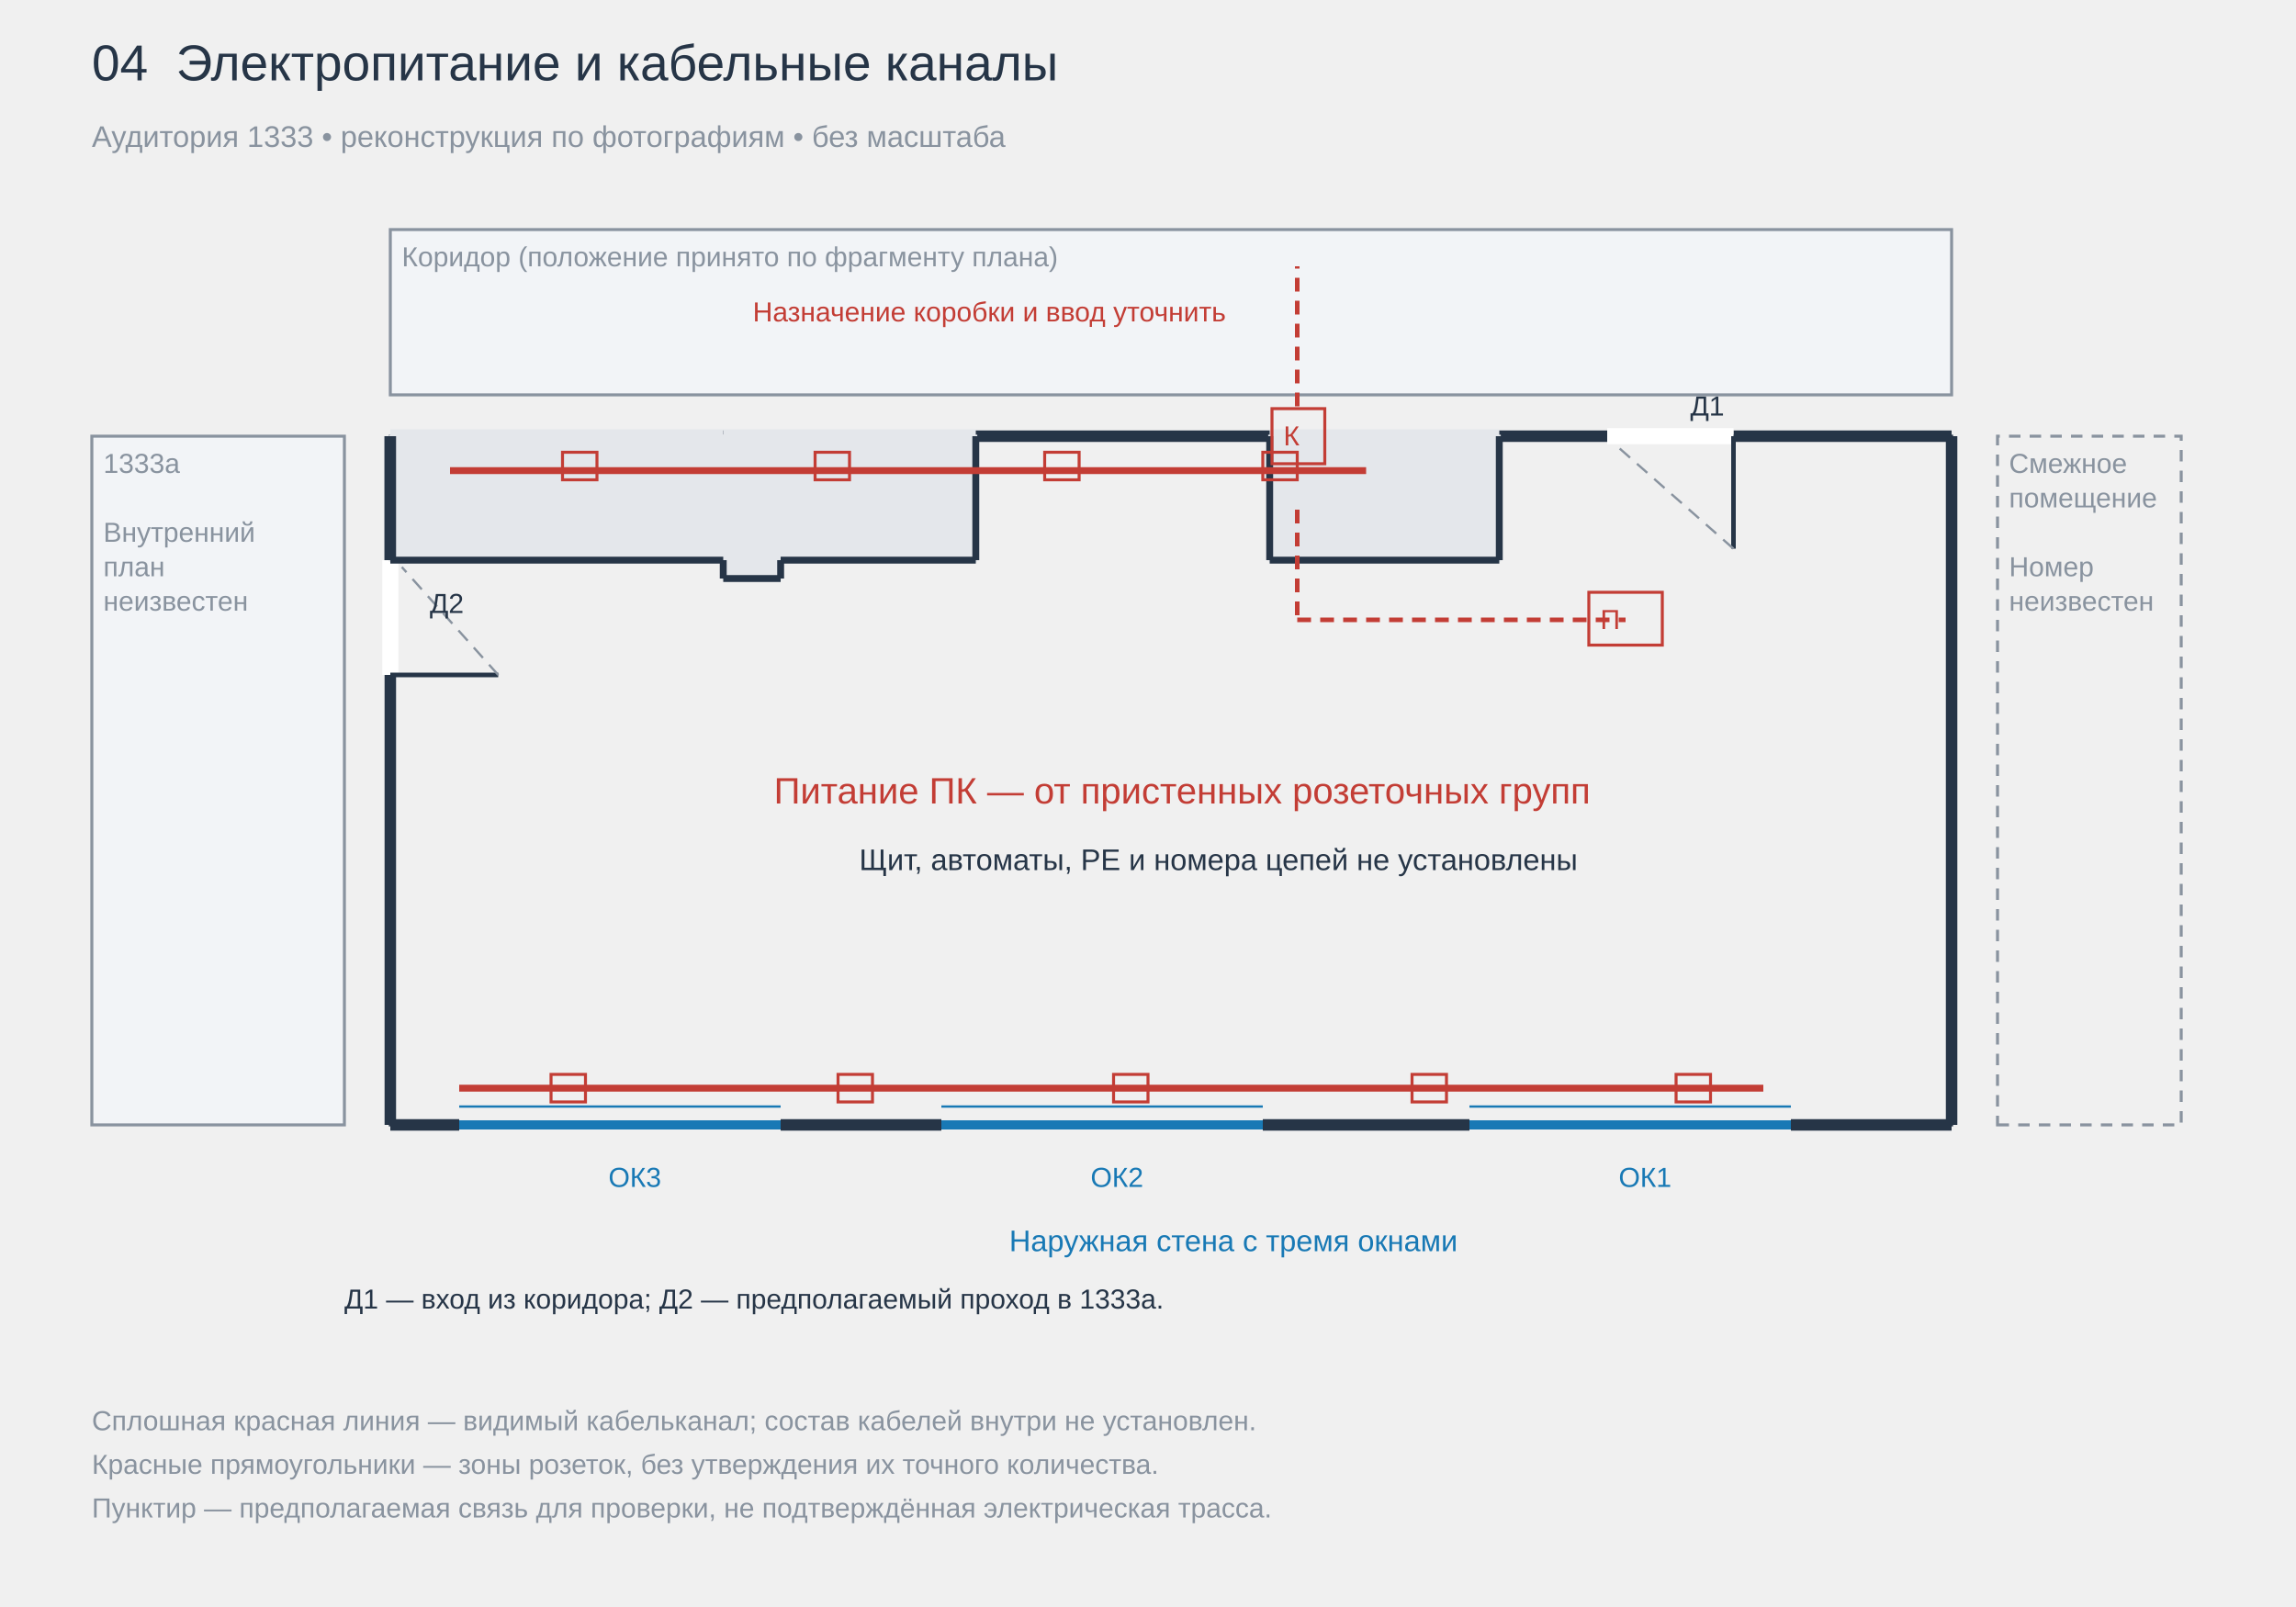
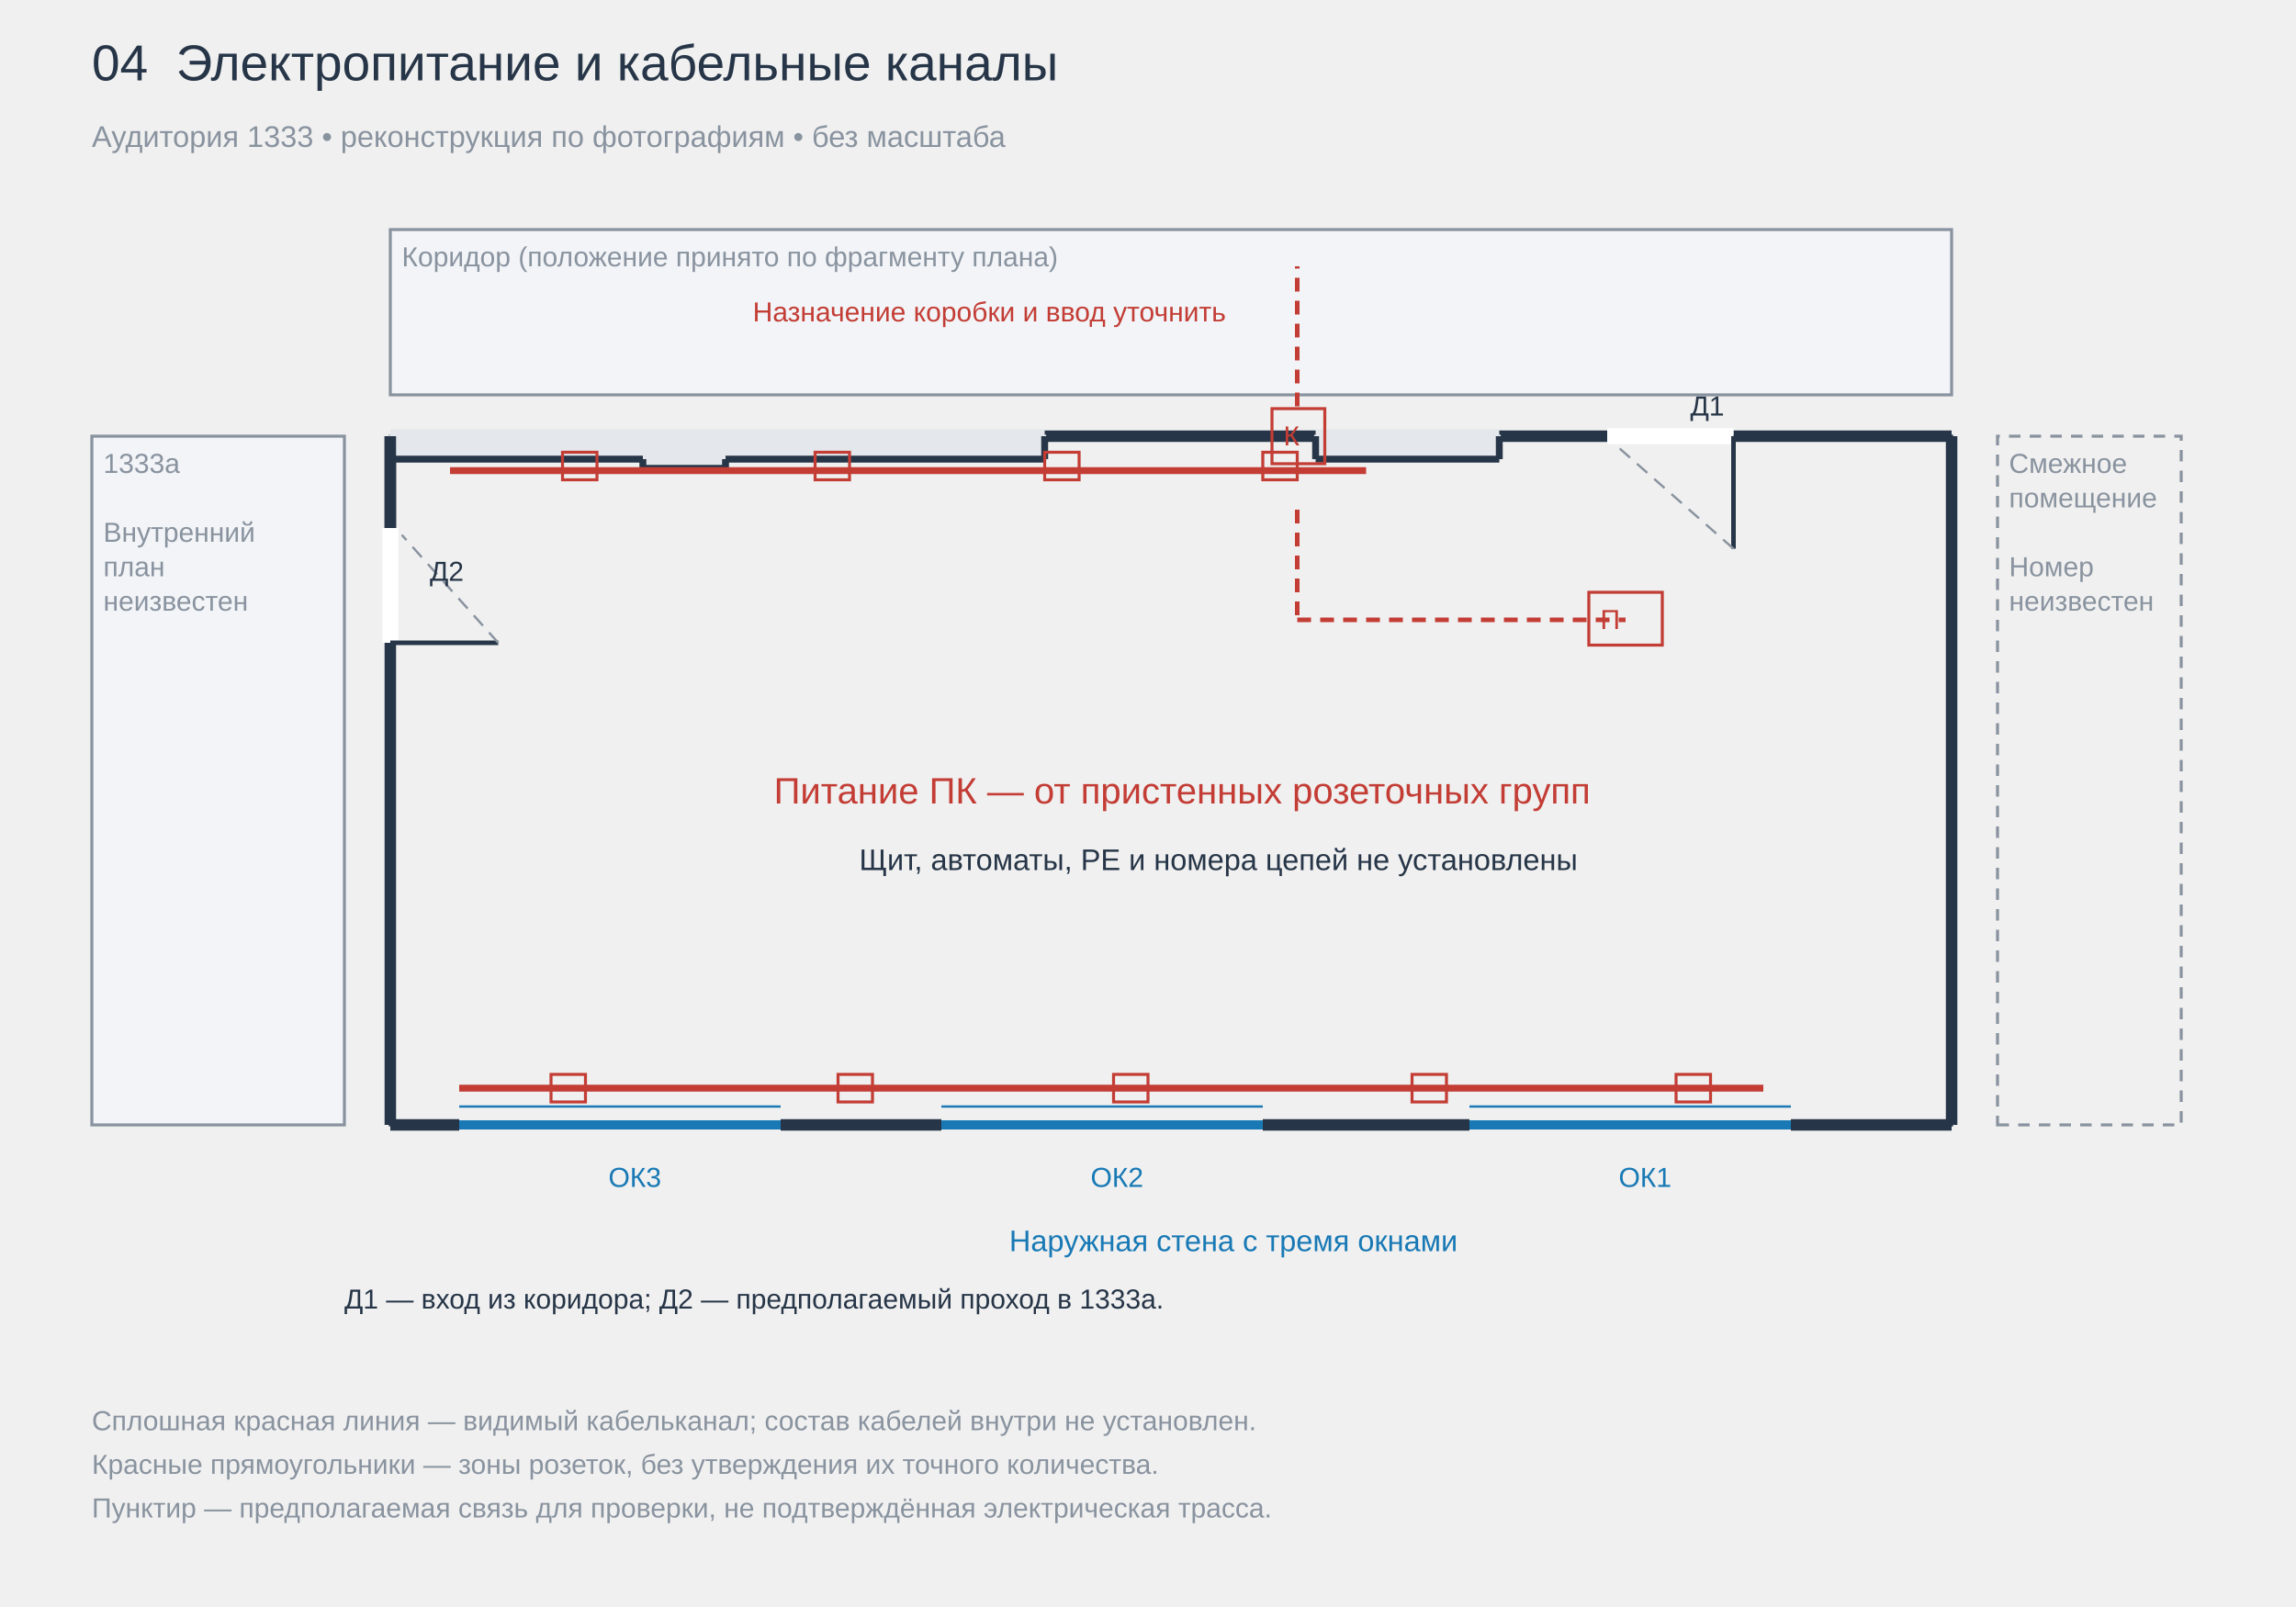
<svg xmlns="http://www.w3.org/2000/svg" version="1.1" width="1000" height="700" viewBox="0 0 1000 700">
  <text fill="#263547" xml:space="preserve" transform="matrix(1 0 -0 1 0 700)" font-size="22" font-family="Arial">
    <tspan y="-665" x="40 52.232 64.464 70.558 76.652 92.448 105.274 117.506 127.12 137.196 149.428 161.66 173.562 185.838 195.914 208.146 220.29 232.566 244.798 250.892 263.168 269.262 278.876 291.108 303.692 315.924 328.75 340.19 352.334 368.13 380.362 386.456 396.07 408.302 420.446 432.678 445.504">04  Электропитание и кабельные каналы</tspan>
  </text>
  <text fill="#89939f" xml:space="preserve" transform="matrix(1 0 -0 1 0 700)" font-size="13" font-family="Arial">
    <tspan y="-636" x="40 48.658 55.158 62.737 69.991 75.945 83.173 90.401 97.655 104.688 108.289 115.517 119.846 127.074 134.302 141.53 145.131 149.681 153.282 160.51 167.738 173.419 180.647 187.823 194.323 200.277 207.505 214.005 219.686 227.122 234.376 241.409 245.01 252.043 259.271 262.872 273.558 280.786 286.74 293.968 298.7 305.928 313.156 323.842 331.096 338.129 347.06 350.661 355.211 358.812 366.248 373.476 379.43 383.031 391.962 399.19 405.69 416.116 422.07 429.298 436.734">Аудитория 1­333 • реконструкция по фотографиям • без масштаба</tspan>
  </text>
  <path transform="matrix(1,0,0,-1,0,700)" d="M170 528H850V600H170Z" fill="#f2f4f7" />
  <path transform="matrix(1,0,0,-1,0,700)" stroke-width="1.3" stroke-linecap="butt" stroke-miterlimit="10" stroke-linejoin="miter" fill="none" stroke="#89939f" d="M170 528H850V600H170Z" />
  <text fill="#89939f" xml:space="preserve" transform="matrix(1 0 -0 1 0 700)" font-size="12" font-family="Arial">
    <tspan y="-584" x="175 181.984 188.656 195.328 202.024 209.02 215.692 222.364 225.688 229.684 236.176 242.848 249.844 256.516 264.532 271.204 277.828 284.524 291.196 294.52 301.012 307.684 314.38 321.004 327.496 332.992 339.664 342.988 349.48 356.152 359.476 369.34 376.012 382.684 387.052 395.296 401.968 408.592 414.088 420.088 423.412 429.904 436.9 443.572 450.196 456.868">Коридор (положение принято по фрагменту плана)</tspan>
  </text>
  <path transform="matrix(1,0,0,-1,0,700)" d="M40 210H150V510H40Z" fill="#f2f4f7" />
  <path transform="matrix(1,0,0,-1,0,700)" stroke-width="1.3" stroke-linecap="butt" stroke-miterlimit="10" stroke-linejoin="miter" fill="none" stroke="#89939f" d="M40 210H150V510H40Z" />
  <text fill="#89939f" xml:space="preserve" transform="matrix(1 0 -0 1 0 700)" font-size="12" font-family="Arial">
    <tspan y="-494" x="45 51.672 55.668 62.34 69.012 75.684">1­333а</tspan>
  </text>
  <text fill="#89939f" xml:space="preserve" transform="matrix(1 0 -0 1 0 700)" font-size="12" font-family="Arial">
    <tspan y="-464" x="45 52.992 59.616 65.616 71.112 77.784 84.456 91.08 97.704 104.4">Внутренний</tspan>
  </text>
  <text fill="#89939f" xml:space="preserve" transform="matrix(1 0 -0 1 0 700)" font-size="12" font-family="Arial">
    <tspan y="-449" x="45 51.492 58.488 65.16">план</tspan>
  </text>
  <text fill="#89939f" xml:space="preserve" transform="matrix(1 0 -0 1 0 700)" font-size="12" font-family="Arial">
    <tspan y="-434" x="45 51.624 58.296 64.992 70.488 76.86 83.532 89.532 95.028 101.7">неизвестен</tspan>
  </text>
  <path transform="matrix(1,0,0,-1,0,700)" stroke-width="1.3" stroke-linecap="butt" stroke-dasharray="5,4" stroke-miterlimit="10" stroke-linejoin="miter" fill="none" stroke="#89939f" d="M870 210H950V510H870Z" />
  <text fill="#89939f" xml:space="preserve" transform="matrix(1 0 -0 1 0 700)" font-size="12" font-family="Arial">
    <tspan y="-494" x="875 883.664 891.908 898.58 906.596 913.22 919.892">Смежное</tspan>
  </text>
  <text fill="#89939f" xml:space="preserve" transform="matrix(1 0 -0 1 0 700)" font-size="12" font-family="Arial">
    <tspan y="-479" x="875 881.492 888.164 896.408 903.08 912.944 919.616 926.24 932.936">помещение</tspan>
  </text>
  <text fill="#89939f" xml:space="preserve" transform="matrix(1 0 -0 1 0 700)" font-size="12" font-family="Arial">
    <tspan y="-449" x="875 883.664 890.336 898.58 905.252">Номер</tspan>
  </text>
  <text fill="#89939f" xml:space="preserve" transform="matrix(1 0 -0 1 0 700)" font-size="12" font-family="Arial">
    <tspan y="-434" x="875 881.624 888.296 894.992 900.488 906.86 913.532 919.532 925.028 931.7">неизвестен</tspan>
  </text>
  <path transform="matrix(1,0,0,-1,0,700)" stroke-width="1.3" stroke-linecap="butt" stroke-miterlimit="10" stroke-linejoin="miter" fill="none" stroke="#263547" d="M170 210H850V510H170Z" />
  <path transform="matrix(1,0,0,-1,0,700)" stroke-width="5" stroke-linecap="butt" stroke-miterlimit="10" stroke-linejoin="miter" fill="none" stroke="#263547" d="M850 510H755" />
  <path transform="matrix(1,0,0,-1,0,700)" stroke-width="5" stroke-linecap="butt" stroke-miterlimit="10" stroke-linejoin="miter" fill="none" stroke="#263547" d="M700 510H170" />
  <path transform="matrix(1,0,0,-1,0,700)" stroke-width="5" stroke-linecap="butt" stroke-miterlimit="10" stroke-linejoin="miter" fill="none" stroke="#263547" d="M850 510V210" />
-   <path transform="matrix(1,0,0,-1,0,700)" stroke-width="5" stroke-linecap="butt" stroke-miterlimit="10" stroke-linejoin="miter" fill="none" stroke="#263547" d="M170 510V456" />
-   <path transform="matrix(1,0,0,-1,0,700)" stroke-width="5" stroke-linecap="butt" stroke-miterlimit="10" stroke-linejoin="miter" fill="none" stroke="#263547" d="M170 406V210" />
+   <path transform="matrix(1,0,0,-1,0,700)" stroke-width="5" stroke-linecap="butt" stroke-miterlimit="10" stroke-linejoin="miter" fill="none" stroke="#263547" d="M170 510V470" />
+   <path transform="matrix(1,0,0,-1,0,700)" stroke-width="5" stroke-linecap="butt" stroke-miterlimit="10" stroke-linejoin="miter" fill="none" stroke="#263547" d="M170 420V210" />
  <path transform="matrix(1,0,0,-1,0,700)" stroke-width="5" stroke-linecap="butt" stroke-miterlimit="10" stroke-linejoin="miter" fill="none" stroke="#263547" d="M850 210H780" />
  <path transform="matrix(1,0,0,-1,0,700)" stroke-width="5" stroke-linecap="butt" stroke-miterlimit="10" stroke-linejoin="miter" fill="none" stroke="#263547" d="M640 210H550" />
  <path transform="matrix(1,0,0,-1,0,700)" stroke-width="5" stroke-linecap="butt" stroke-miterlimit="10" stroke-linejoin="miter" fill="none" stroke="#263547" d="M410 210H340" />
  <path transform="matrix(1,0,0,-1,0,700)" stroke-width="5" stroke-linecap="butt" stroke-miterlimit="10" stroke-linejoin="miter" fill="none" stroke="#263547" d="M200 210H170" />
  <path transform="matrix(1,0,0,-1,0,700)" stroke-width="7" stroke-linecap="butt" stroke-miterlimit="10" stroke-linejoin="miter" fill="none" stroke="#ffffff" d="M755 510H700" />
-   <path transform="matrix(1,0,0,-1,0,700)" stroke-width="7" stroke-linecap="butt" stroke-miterlimit="10" stroke-linejoin="miter" fill="none" stroke="#ffffff" d="M170 456V406" />
+   <path transform="matrix(1,0,0,-1,0,700)" stroke-width="7" stroke-linecap="butt" stroke-miterlimit="10" stroke-linejoin="miter" fill="none" stroke="#ffffff" d="M170 470V420" />
  <path transform="matrix(1,0,0,-1,0,700)" stroke-width="2" stroke-linecap="butt" stroke-miterlimit="10" stroke-linejoin="miter" fill="none" stroke="#263547" d="M755 510V461" />
  <path transform="matrix(1,0,0,-1,0,700)" stroke-width="1" stroke-linecap="butt" stroke-dasharray="6,4" stroke-miterlimit="10" stroke-linejoin="miter" fill="none" stroke="#89939f" d="M755 461 705 505" />
  <text fill="#263547" xml:space="preserve" transform="matrix(1 0 -0 1 0 700)" font-size="12" font-family="Arial">
    <tspan y="-519" x="736.199 744.323">Д1</tspan>
  </text>
-   <path transform="matrix(1,0,0,-1,0,700)" stroke-width="2" stroke-linecap="butt" stroke-miterlimit="10" stroke-linejoin="miter" fill="none" stroke="#263547" d="M170 406H217" />
-   <path transform="matrix(1,0,0,-1,0,700)" stroke-width="1" stroke-linecap="butt" stroke-dasharray="6,4" stroke-miterlimit="10" stroke-linejoin="miter" fill="none" stroke="#89939f" d="M217 406 175 453" />
+   <path transform="matrix(1,0,0,-1,0,700)" stroke-width="2" stroke-linecap="butt" stroke-miterlimit="10" stroke-linejoin="miter" fill="none" stroke="#263547" d="M170 420H217" />
+   <path transform="matrix(1,0,0,-1,0,700)" stroke-width="1" stroke-linecap="butt" stroke-dasharray="6,4" stroke-miterlimit="10" stroke-linejoin="miter" fill="none" stroke="#89939f" d="M217 420 175 467" />
  <path transform="matrix(1,0,0,-1,0,700)" stroke-width="4" stroke-linecap="butt" stroke-miterlimit="10" stroke-linejoin="miter" fill="none" stroke="#1879b5" d="M780 210H640" />
  <path transform="matrix(1,0,0,-1,0,700)" stroke-width="1" stroke-linecap="butt" stroke-miterlimit="10" stroke-linejoin="miter" fill="none" stroke="#1879b5" d="M780 218H640" />
  <text fill="#1879b5" xml:space="preserve" transform="matrix(1 0 -0 1 0 700)" font-size="12" font-family="Arial">
    <tspan y="-183" x="705.002 714.326 721.31">ОК1</tspan>
  </text>
  <path transform="matrix(1,0,0,-1,0,700)" stroke-width="4" stroke-linecap="butt" stroke-miterlimit="10" stroke-linejoin="miter" fill="none" stroke="#1879b5" d="M550 210H410" />
  <path transform="matrix(1,0,0,-1,0,700)" stroke-width="1" stroke-linecap="butt" stroke-miterlimit="10" stroke-linejoin="miter" fill="none" stroke="#1879b5" d="M550 218H410" />
  <text fill="#1879b5" xml:space="preserve" transform="matrix(1 0 -0 1 0 700)" font-size="12" font-family="Arial">
    <tspan y="-183" x="475.002 484.326 491.31">ОК2</tspan>
  </text>
  <path transform="matrix(1,0,0,-1,0,700)" stroke-width="4" stroke-linecap="butt" stroke-miterlimit="10" stroke-linejoin="miter" fill="none" stroke="#1879b5" d="M340 210H200" />
  <path transform="matrix(1,0,0,-1,0,700)" stroke-width="1" stroke-linecap="butt" stroke-miterlimit="10" stroke-linejoin="miter" fill="none" stroke="#1879b5" d="M340 218H200" />
  <text fill="#1879b5" xml:space="preserve" transform="matrix(1 0 -0 1 0 700)" font-size="12" font-family="Arial">
    <tspan y="-183" x="265.002 274.326 281.31">ОК3</tspan>
  </text>
  <text fill="#1879b5" xml:space="preserve" transform="matrix(1 0 -0 1 0 700)" font-size="13" font-family="Arial">
    <tspan y="-155" x="439.549 448.935 456.163 463.391 469.891 478.575 485.751 492.979 500.012 503.613 510.113 516.067 523.295 530.471 537.699 541.3 547.8 551.401 557.355 564.583 571.811 580.742 587.775 591.376 598.605 604.285 611.462 618.69 627.621">Наружная стена с тремя окнами</tspan>
  </text>
-   <path transform="matrix(1,0,0,-1,0,700)" d="M553 456H653V510H553Z" fill="#e4e7eb" />
-   <path transform="matrix(1,0,0,-1,0,700)" stroke-width="1.3" stroke-linecap="butt" stroke-miterlimit="10" stroke-linejoin="miter" fill="none" stroke="#e4e7eb" d="M553 456H653V510H553Z" />
-   <path transform="matrix(1,0,0,-1,0,700)" stroke-width="6" stroke-linecap="butt" stroke-miterlimit="10" stroke-linejoin="miter" fill="none" stroke="#e4e7eb" d="M653 510H553" />
-   <path transform="matrix(1,0,0,-1,0,700)" d="M340 456H425V510H340Z" fill="#e4e7eb" />
-   <path transform="matrix(1,0,0,-1,0,700)" stroke-width="1.3" stroke-linecap="butt" stroke-miterlimit="10" stroke-linejoin="miter" fill="none" stroke="#e4e7eb" d="M340 456H425V510H340Z" />
-   <path transform="matrix(1,0,0,-1,0,700)" stroke-width="6" stroke-linecap="butt" stroke-miterlimit="10" stroke-linejoin="miter" fill="none" stroke="#e4e7eb" d="M425 510H340" />
-   <path transform="matrix(1,0,0,-1,0,700)" d="M315 448H340V510H315Z" fill="#e4e7eb" />
-   <path transform="matrix(1,0,0,-1,0,700)" stroke-width="1.3" stroke-linecap="butt" stroke-miterlimit="10" stroke-linejoin="miter" fill="none" stroke="#e4e7eb" d="M315 448H340V510H315Z" />
-   <path transform="matrix(1,0,0,-1,0,700)" stroke-width="6" stroke-linecap="butt" stroke-miterlimit="10" stroke-linejoin="miter" fill="none" stroke="#e4e7eb" d="M340 510H315" />
-   <path transform="matrix(1,0,0,-1,0,700)" d="M170 456H315V510H170Z" fill="#e4e7eb" />
-   <path transform="matrix(1,0,0,-1,0,700)" stroke-width="1.3" stroke-linecap="butt" stroke-miterlimit="10" stroke-linejoin="miter" fill="none" stroke="#e4e7eb" d="M170 456H315V510H170Z" />
-   <path transform="matrix(1,0,0,-1,0,700)" stroke-width="6" stroke-linecap="butt" stroke-miterlimit="10" stroke-linejoin="miter" fill="none" stroke="#e4e7eb" d="M315 510H170" />
-   <path transform="matrix(1,0,0,-1,0,700)" stroke-width="3" stroke-linecap="butt" stroke-miterlimit="10" stroke-linejoin="miter" fill="none" stroke="#263547" d="M653 510V456" />
-   <path transform="matrix(1,0,0,-1,0,700)" stroke-width="3" stroke-linecap="butt" stroke-miterlimit="10" stroke-linejoin="miter" fill="none" stroke="#263547" d="M653 456H553" />
-   <path transform="matrix(1,0,0,-1,0,700)" stroke-width="3" stroke-linecap="butt" stroke-miterlimit="10" stroke-linejoin="miter" fill="none" stroke="#263547" d="M553 456V510" />
-   <path transform="matrix(1,0,0,-1,0,700)" stroke-width="3" stroke-linecap="butt" stroke-miterlimit="10" stroke-linejoin="miter" fill="none" stroke="#263547" d="M425 510V456" />
-   <path transform="matrix(1,0,0,-1,0,700)" stroke-width="3" stroke-linecap="butt" stroke-miterlimit="10" stroke-linejoin="miter" fill="none" stroke="#263547" d="M425 456H340" />
-   <path transform="matrix(1,0,0,-1,0,700)" stroke-width="3" stroke-linecap="butt" stroke-miterlimit="10" stroke-linejoin="miter" fill="none" stroke="#263547" d="M340 456V448" />
-   <path transform="matrix(1,0,0,-1,0,700)" stroke-width="3" stroke-linecap="butt" stroke-miterlimit="10" stroke-linejoin="miter" fill="none" stroke="#263547" d="M340 448H315" />
-   <path transform="matrix(1,0,0,-1,0,700)" stroke-width="3" stroke-linecap="butt" stroke-miterlimit="10" stroke-linejoin="miter" fill="none" stroke="#263547" d="M315 448V456" />
-   <path transform="matrix(1,0,0,-1,0,700)" stroke-width="3" stroke-linecap="butt" stroke-miterlimit="10" stroke-linejoin="miter" fill="none" stroke="#263547" d="M315 456H170" />
-   <path transform="matrix(1,0,0,-1,0,700)" stroke-width="5" stroke-linecap="butt" stroke-miterlimit="10" stroke-linejoin="miter" fill="none" stroke="#263547" d="M170 510V456" />
+   <path transform="matrix(1,0,0,-1,0,700)" d="M573 500H653V510H573Z" fill="#e4e7eb" />
+   <path transform="matrix(1,0,0,-1,0,700)" stroke-width="1.3" stroke-linecap="butt" stroke-miterlimit="10" stroke-linejoin="miter" fill="none" stroke="#e4e7eb" d="M573 500H653V510H573Z" />
+   <path transform="matrix(1,0,0,-1,0,700)" stroke-width="6" stroke-linecap="butt" stroke-miterlimit="10" stroke-linejoin="miter" fill="none" stroke="#e4e7eb" d="M653 510H573" />
+   <path transform="matrix(1,0,0,-1,0,700)" d="M316 500H455V510H316Z" fill="#e4e7eb" />
+   <path transform="matrix(1,0,0,-1,0,700)" stroke-width="1.3" stroke-linecap="butt" stroke-miterlimit="10" stroke-linejoin="miter" fill="none" stroke="#e4e7eb" d="M316 500H455V510H316Z" />
+   <path transform="matrix(1,0,0,-1,0,700)" stroke-width="6" stroke-linecap="butt" stroke-miterlimit="10" stroke-linejoin="miter" fill="none" stroke="#e4e7eb" d="M455 510H316" />
+   <path transform="matrix(1,0,0,-1,0,700)" d="M280 496H316V510H280Z" fill="#e4e7eb" />
+   <path transform="matrix(1,0,0,-1,0,700)" stroke-width="1.3" stroke-linecap="butt" stroke-miterlimit="10" stroke-linejoin="miter" fill="none" stroke="#e4e7eb" d="M280 496H316V510H280Z" />
+   <path transform="matrix(1,0,0,-1,0,700)" stroke-width="6" stroke-linecap="butt" stroke-miterlimit="10" stroke-linejoin="miter" fill="none" stroke="#e4e7eb" d="M316 510H280" />
+   <path transform="matrix(1,0,0,-1,0,700)" d="M170 500H280V510H170Z" fill="#e4e7eb" />
+   <path transform="matrix(1,0,0,-1,0,700)" stroke-width="1.3" stroke-linecap="butt" stroke-miterlimit="10" stroke-linejoin="miter" fill="none" stroke="#e4e7eb" d="M170 500H280V510H170Z" />
+   <path transform="matrix(1,0,0,-1,0,700)" stroke-width="6" stroke-linecap="butt" stroke-miterlimit="10" stroke-linejoin="miter" fill="none" stroke="#e4e7eb" d="M280 510H170" />
+   <path transform="matrix(1,0,0,-1,0,700)" stroke-width="3" stroke-linecap="butt" stroke-miterlimit="10" stroke-linejoin="miter" fill="none" stroke="#263547" d="M653 510V500" />
+   <path transform="matrix(1,0,0,-1,0,700)" stroke-width="3" stroke-linecap="butt" stroke-miterlimit="10" stroke-linejoin="miter" fill="none" stroke="#263547" d="M653 500H573" />
+   <path transform="matrix(1,0,0,-1,0,700)" stroke-width="3" stroke-linecap="butt" stroke-miterlimit="10" stroke-linejoin="miter" fill="none" stroke="#263547" d="M573 500V510" />
+   <path transform="matrix(1,0,0,-1,0,700)" stroke-width="3" stroke-linecap="butt" stroke-miterlimit="10" stroke-linejoin="miter" fill="none" stroke="#263547" d="M455 510V500" />
+   <path transform="matrix(1,0,0,-1,0,700)" stroke-width="3" stroke-linecap="butt" stroke-miterlimit="10" stroke-linejoin="miter" fill="none" stroke="#263547" d="M455 500H316" />
+   <path transform="matrix(1,0,0,-1,0,700)" stroke-width="3" stroke-linecap="butt" stroke-miterlimit="10" stroke-linejoin="miter" fill="none" stroke="#263547" d="M316 500V496" />
+   <path transform="matrix(1,0,0,-1,0,700)" stroke-width="3" stroke-linecap="butt" stroke-miterlimit="10" stroke-linejoin="miter" fill="none" stroke="#263547" d="M316 496H280" />
+   <path transform="matrix(1,0,0,-1,0,700)" stroke-width="3" stroke-linecap="butt" stroke-miterlimit="10" stroke-linejoin="miter" fill="none" stroke="#263547" d="M280 496V500" />
+   <path transform="matrix(1,0,0,-1,0,700)" stroke-width="3" stroke-linecap="butt" stroke-miterlimit="10" stroke-linejoin="miter" fill="none" stroke="#263547" d="M280 500H170" />
+   <path transform="matrix(1,0,0,-1,0,700)" stroke-width="5" stroke-linecap="butt" stroke-miterlimit="10" stroke-linejoin="miter" fill="none" stroke="#263547" d="M170 510V470" />
  <text fill="#263547" xml:space="preserve" transform="matrix(1 0 -0 1 0 700)" font-size="12" font-family="Arial">
-     <tspan y="-433" x="187.199 195.323">Д2</tspan>
+     <tspan y="-447" x="187.199 195.323">Д2</tspan>
  </text>
  <text fill="#263547" xml:space="preserve" transform="matrix(1 0 -0 1 0 700)" font-size="12" font-family="Arial">
    <tspan y="-130" x="150 158.124 164.796 168.12 180.12 183.444 189.816 195.816 202.488 209.484 212.808 219.504 225 228.324 233.568 240.24 246.912 253.608 260.604 267.276 273.948 280.62 283.944 287.268 295.392 302.064 305.388 317.388 320.712 327.204 333.876 340.548 347.544 354.036 360.708 367.704 374.376 378.744 385.416 392.088 400.332 408.948 415.644 418.968 425.46 432.132 438.804 444.804 451.476 458.472 461.796 468.168 471.492 478.164 482.16 488.832 495.504 502.176 508.848">Д1 — вход из коридора; Д2 — предполагаемый проход в 1­333а.</tspan>
  </text>
  <path transform="matrix(1,0,0,-1,0,700)" stroke-width="3" stroke-linecap="butt" stroke-miterlimit="10" stroke-linejoin="miter" fill="none" stroke="#c33d35" d="M595 495H196" />
  <path transform="matrix(1,0,0,-1,0,700)" stroke-width="3" stroke-linecap="butt" stroke-miterlimit="10" stroke-linejoin="miter" fill="none" stroke="#c33d35" d="M768 226H200" />
  <path transform="matrix(1,0,0,-1,0,700)" stroke-width="1.3" stroke-linecap="butt" stroke-miterlimit="10" stroke-linejoin="miter" fill="none" stroke="#c33d35" d="M550 491H565V503H550Z" />
  <path transform="matrix(1,0,0,-1,0,700)" stroke-width="1.3" stroke-linecap="butt" stroke-miterlimit="10" stroke-linejoin="miter" fill="none" stroke="#c33d35" d="M455 491H470V503H455Z" />
  <path transform="matrix(1,0,0,-1,0,700)" stroke-width="1.3" stroke-linecap="butt" stroke-miterlimit="10" stroke-linejoin="miter" fill="none" stroke="#c33d35" d="M355 491H370V503H355Z" />
  <path transform="matrix(1,0,0,-1,0,700)" stroke-width="1.3" stroke-linecap="butt" stroke-miterlimit="10" stroke-linejoin="miter" fill="none" stroke="#c33d35" d="M245 491H260V503H245Z" />
  <path transform="matrix(1,0,0,-1,0,700)" stroke-width="1.3" stroke-linecap="butt" stroke-miterlimit="10" stroke-linejoin="miter" fill="none" stroke="#c33d35" d="M730 220H745V232H730Z" />
  <path transform="matrix(1,0,0,-1,0,700)" stroke-width="1.3" stroke-linecap="butt" stroke-miterlimit="10" stroke-linejoin="miter" fill="none" stroke="#c33d35" d="M615 220H630V232H615Z" />
  <path transform="matrix(1,0,0,-1,0,700)" stroke-width="1.3" stroke-linecap="butt" stroke-miterlimit="10" stroke-linejoin="miter" fill="none" stroke="#c33d35" d="M485 220H500V232H485Z" />
  <path transform="matrix(1,0,0,-1,0,700)" stroke-width="1.3" stroke-linecap="butt" stroke-miterlimit="10" stroke-linejoin="miter" fill="none" stroke="#c33d35" d="M365 220H380V232H365Z" />
  <path transform="matrix(1,0,0,-1,0,700)" stroke-width="1.3" stroke-linecap="butt" stroke-miterlimit="10" stroke-linejoin="miter" fill="none" stroke="#c33d35" d="M240 220H255V232H240Z" />
  <path transform="matrix(1,0,0,-1,0,700)" stroke-width="1.3" stroke-linecap="butt" stroke-miterlimit="10" stroke-linejoin="miter" fill="none" stroke="#c33d35" d="M554 498H577V522H554Z" />
  <text fill="#c33d35" xml:space="preserve" transform="matrix(1 0 -0 1 0 700)" font-size="12" font-family="Arial">
    <tspan y="-506" x="559">К</tspan>
  </text>
  <path transform="matrix(1,0,0,-1,0,700)" stroke-width="2" stroke-linecap="butt" stroke-dasharray="6,4" stroke-miterlimit="10" stroke-linejoin="miter" fill="none" stroke="#c33d35" d="M565 523V584" />
  <text fill="#c33d35" xml:space="preserve" transform="matrix(1 0 -0 1 0 700)" font-size="12" font-family="Arial">
    <tspan y="-560" x="327.865 336.529 343.201 348.697 355.321 361.993 368.233 374.905 381.529 388.225 394.897 398.221 403.465 410.137 416.809 423.481 430.345 435.589 442.285 445.609 452.305 455.629 462.001 468.373 475.045 482.041 485.365 491.365 496.861 503.533 509.773 516.397 523.093 528.589">Назначение коробки и ввод уточнить</tspan>
  </text>
  <path transform="matrix(1,0,0,-1,0,700)" stroke-width="2" stroke-linecap="butt" stroke-dasharray="6,4" stroke-miterlimit="10" stroke-linejoin="miter" fill="none" stroke="#c33d35" d="M565 478V430" />
  <path transform="matrix(1,0,0,-1,0,700)" stroke-width="2" stroke-linecap="butt" stroke-dasharray="6,4" stroke-miterlimit="10" stroke-linejoin="miter" fill="none" stroke="#c33d35" d="M565 430H708" />
  <path transform="matrix(1,0,0,-1,0,700)" stroke-width="1.3" stroke-linecap="butt" stroke-miterlimit="10" stroke-linejoin="miter" fill="none" stroke="#c33d35" d="M692 419H724V442H692Z" />
  <text fill="#c33d35" xml:space="preserve" transform="matrix(1 0 -0 1 0 700)" font-size="12" font-family="Arial">
    <tspan y="-426" x="697">П</tspan>
  </text>
  <text fill="#c33d35" xml:space="preserve" transform="matrix(1 0 -0 1 0 700)" font-size="16" font-family="Arial">
    <tspan y="-350" x="337.055 348.543 357.471 364.799 373.695 382.527 391.455 400.351 404.783 416.271 425.583 430.015 446.015 450.447 459.343 466.671 471.103 479.759 488.655 497.583 505.583 512.911 521.807 530.639 539.471 550.959 558.959 563.391 572.287 581.183 588.511 597.407 604.735 613.631 621.951 630.783 642.271 650.271 654.703 660.527 669.423 677.423 686.079">Питание ПК — от пристенных розеточных групп</tspan>
  </text>
  <text fill="#263547" xml:space="preserve" transform="matrix(1 0 -0 1 0 700)" font-size="13" font-family="Arial">
    <tspan y="-321" x="374.21 386.391 393.645 399.599 403.2 406.801 414.029 420.933 426.887 434.115 443.046 450.274 456.228 465.562 469.163 472.764 481.422 490.08 493.681 500.935 504.536 511.712 518.94 527.871 535.099 542.327 549.555 553.156 560.592 567.82 574.853 582.081 589.335 592.936 600.112 607.34 610.941 617.441 623.941 629.895 637.123 644.299 651.527 658.43 666.009 673.237 680.413">Щит, автоматы, PE и номера цепей не установлены</tspan>
  </text>
  <text fill="#89939f" xml:space="preserve" transform="matrix(1 0 -0 1 0 700)" font-size="12" font-family="Arial">
    <tspan y="-77" x="40 48.664 55.156 62.152 68.824 78.448 85.072 91.744 98.236 101.56 106.804 113.476 120.148 126.148 132.772 139.444 145.936 149.26 156.256 162.952 169.576 176.272 182.764 186.088 198.088 201.412 207.784 214.48 221.476 228.172 236.416 245.032 251.728 255.052 260.296 266.968 273.832 280.504 287.5 293.74 297.736 302.98 309.652 316.276 322.948 329.944 333.268 336.592 342.592 349.264 355.264 360.76 367.432 373.804 377.128 382.372 389.044 395.908 402.58 409.576 416.248 422.944 426.268 432.64 439.264 445.264 450.76 457.432 464.128 467.452 474.076 480.748 484.072 490.072 496.072 501.568 508.24 514.864 521.536 527.908 534.904 541.576 548.2">Сплошная красная линия — видимый кабель­канал; состав кабелей внутри не установлен.</tspan>
  </text>
  <text fill="#89939f" xml:space="preserve" transform="matrix(1 0 -0 1 0 700)" font-size="12" font-family="Arial">
    <tspan y="-58" x="40 46.984 53.656 60.328 66.328 72.952 81.568 88.24 91.564 98.056 104.728 111.22 119.464 126.136 132.136 136.504 143.176 150.172 156.412 163.036 169.732 174.976 181.672 184.996 196.996 200.32 205.816 212.488 219.112 227.728 231.052 237.724 244.396 249.892 256.564 262.06 268.732 273.976 277.3 280.624 287.488 294.16 299.656 302.98 308.98 314.476 320.848 327.52 334.192 342.208 349.204 355.876 362.5 369.196 375.688 379.012 385.708 391.708 395.032 400.528 407.2 413.44 420.064 426.736 431.104 437.776 441.1 446.344 453.016 460.012 466.708 472.948 479.62 485.62 491.116 497.488 504.16">Красные прямоугольники — зоны розеток, без утверждения их точного количества.</tspan>
  </text>
  <text fill="#89939f" xml:space="preserve" transform="matrix(1 0 -0 1 0 700)" font-size="12" font-family="Arial">
    <tspan y="-39" x="40 48.616 54.616 61.24 66.484 71.98 78.676 85.348 88.672 100.672 103.996 110.488 117.16 123.832 130.828 137.32 143.992 150.988 157.66 162.028 168.7 175.372 183.616 190.288 196.78 200.104 206.104 212.476 218.968 224.464 230.704 234.028 241.024 248.02 254.512 257.836 264.328 271 277.672 284.044 290.716 297.388 302.632 309.328 312.652 315.976 322.6 329.272 332.596 339.088 345.76 352.756 358.252 364.624 371.296 377.968 385.984 392.98 399.652 406.276 412.9 419.572 426.064 429.388 435.508 442.504 449.176 454.42 459.916 466.588 473.284 479.524 486.196 492.196 497.44 504.112 510.604 513.928 519.424 526.096 532.768 538.768 544.768 551.44">Пунктир — предполагаемая связь для проверки, не подтверждённая электрическая трасса.</tspan>
  </text>
</svg>
